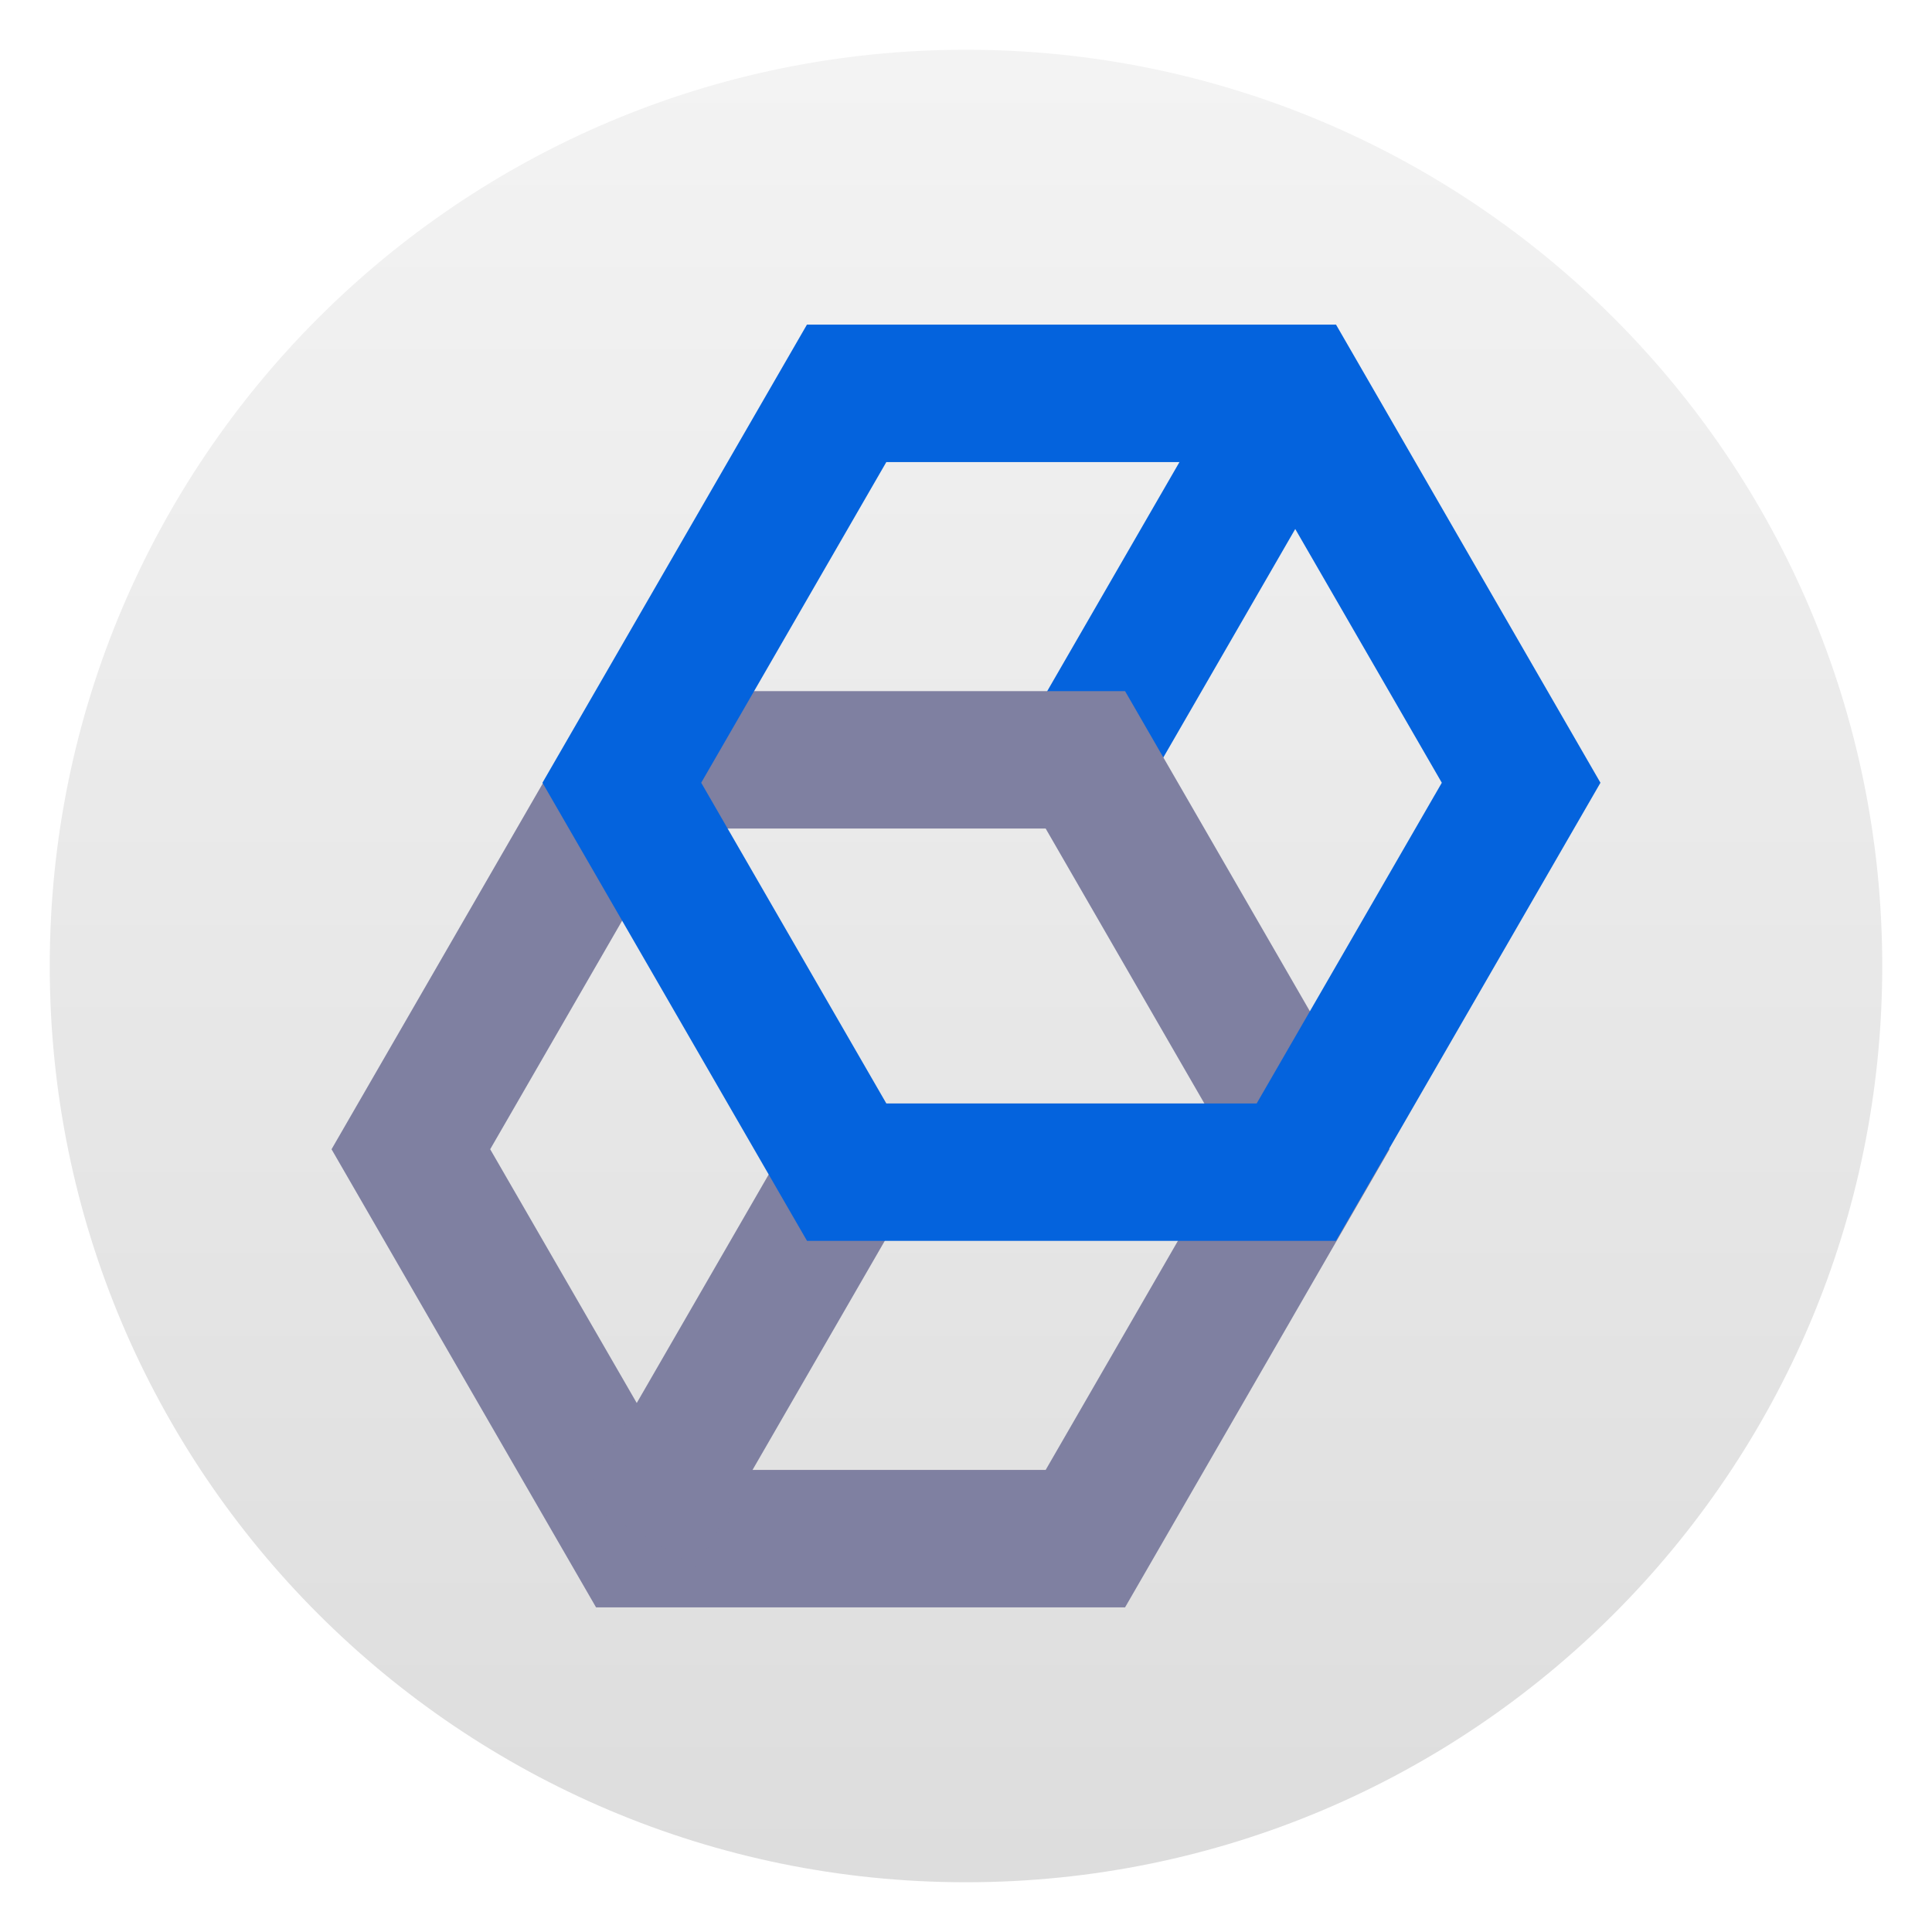
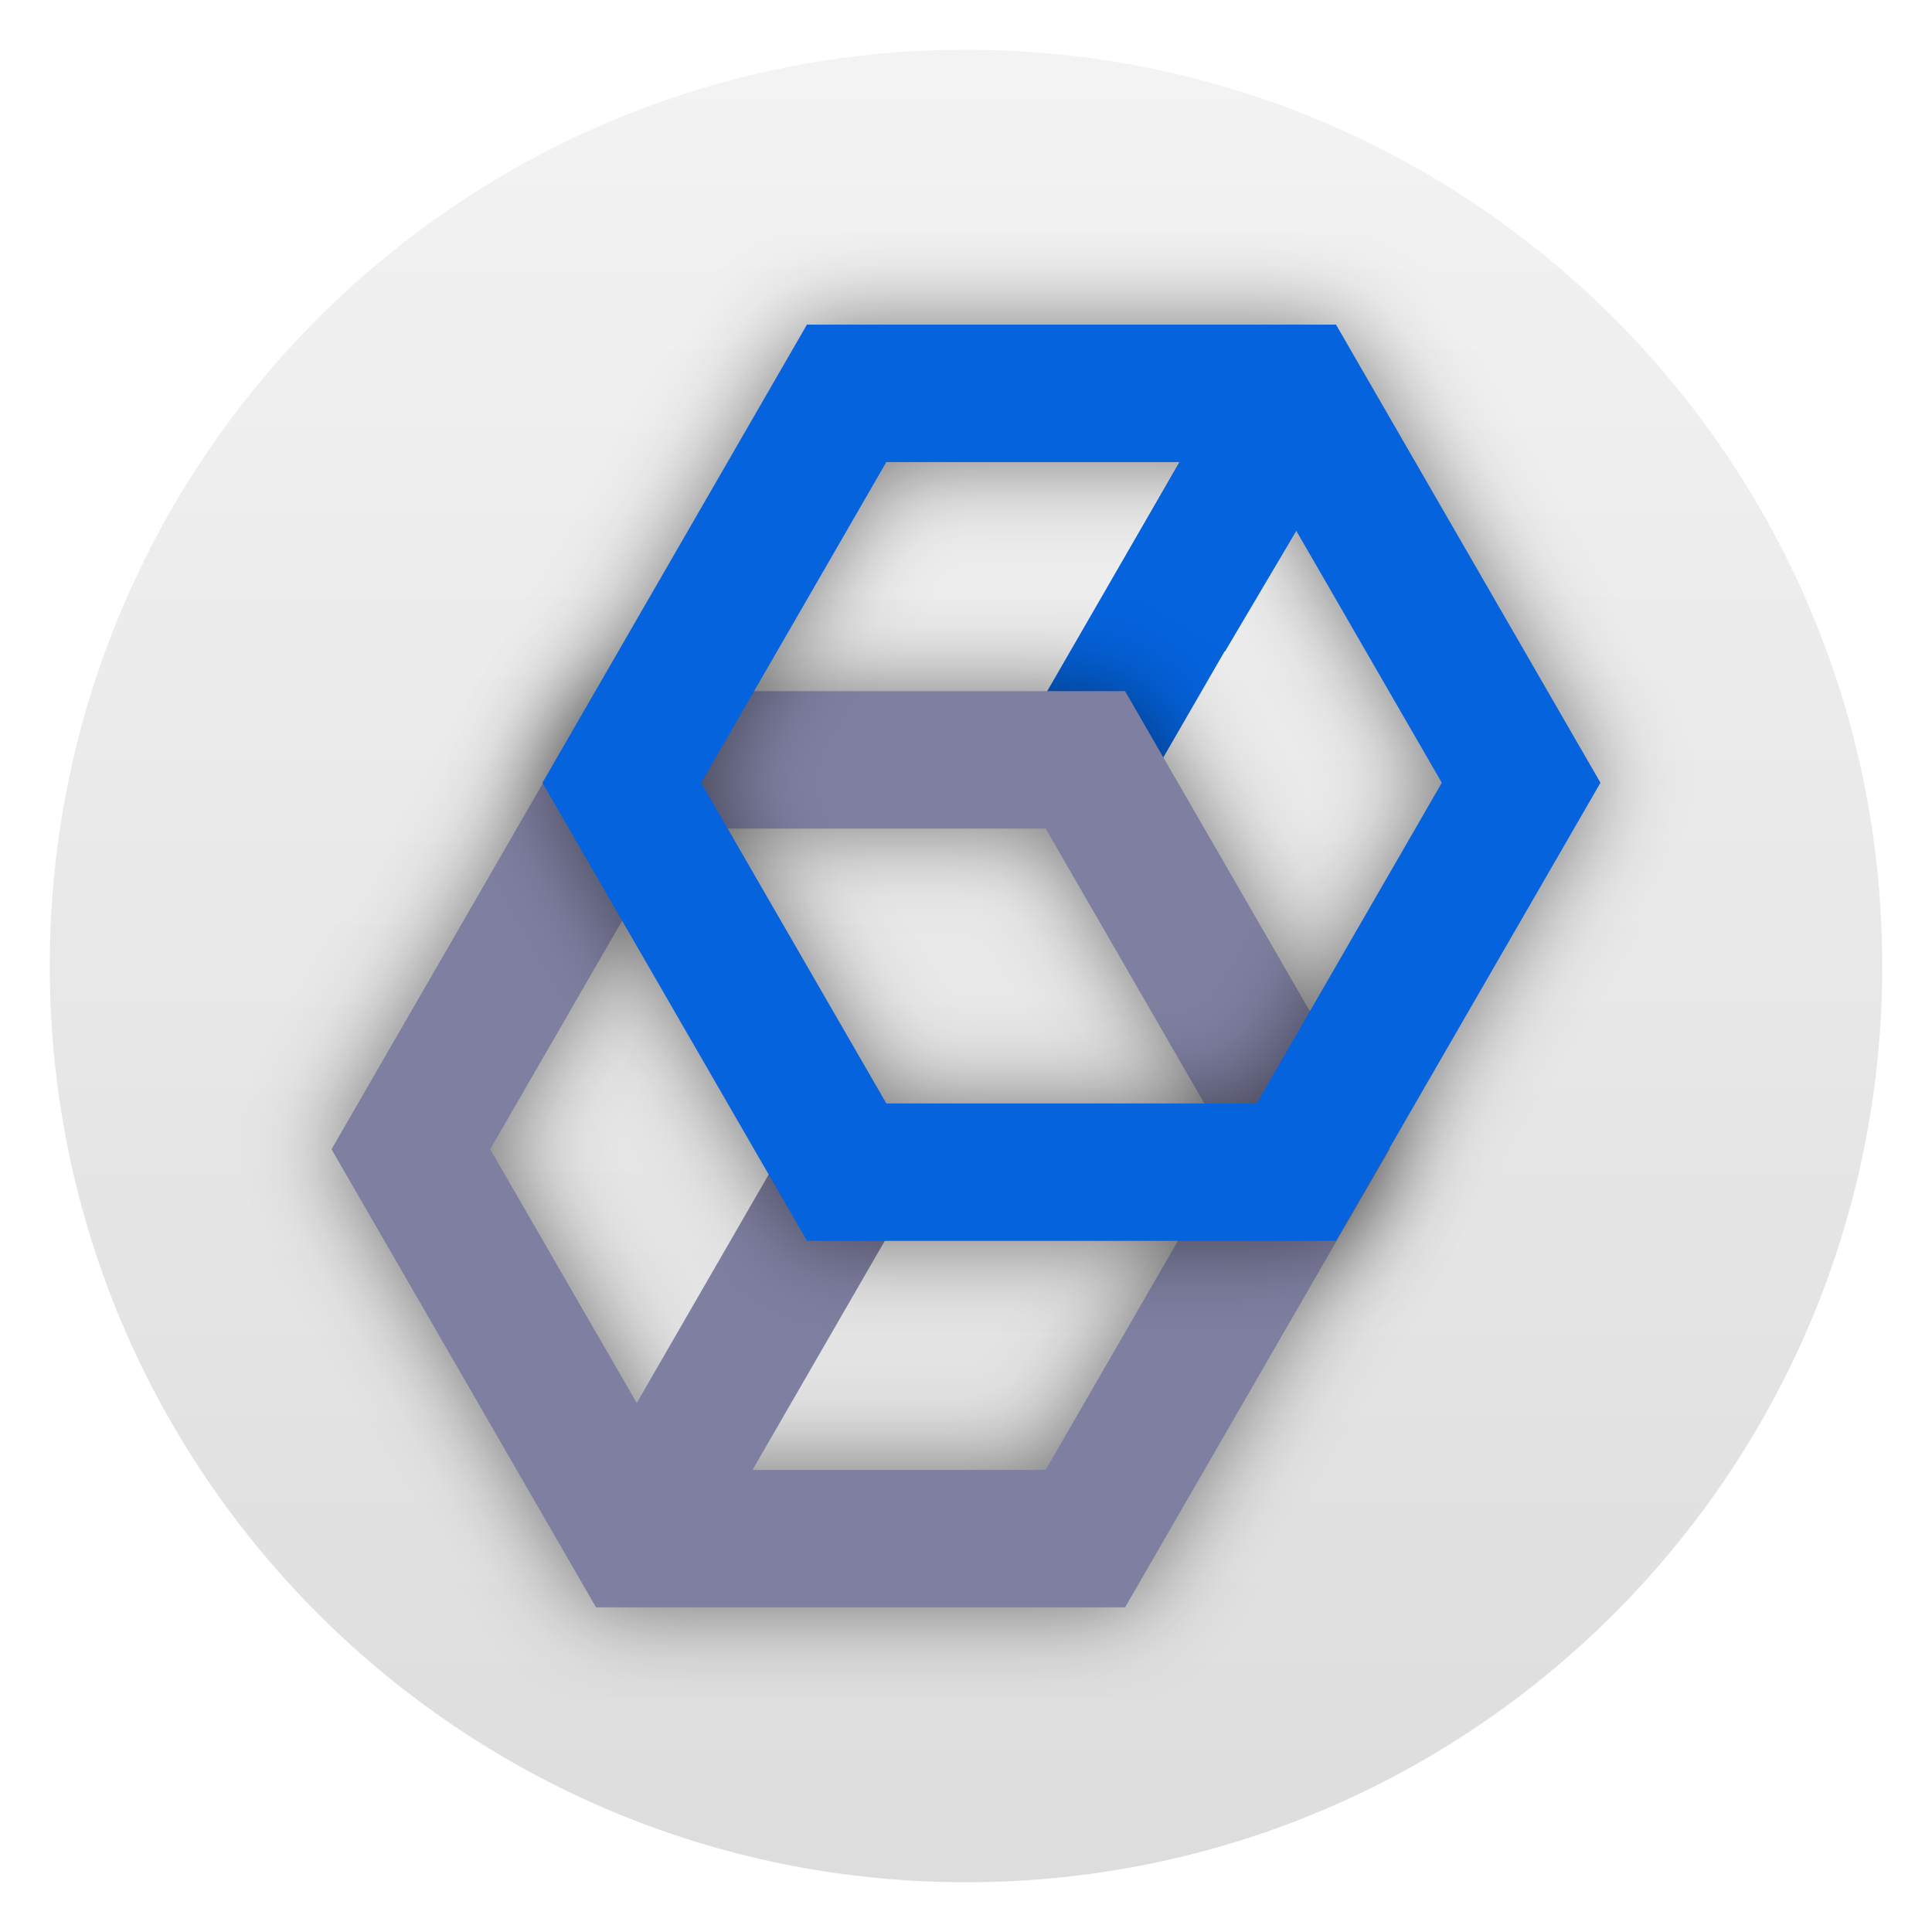
- <svg xmlns="http://www.w3.org/2000/svg" clip-rule="evenodd" fill-rule="evenodd" stroke-linejoin="round" stroke-miterlimit="2" viewBox="0 0 48 48">
+ <svg xmlns="http://www.w3.org/2000/svg" clip-rule="evenodd" fill-rule="evenodd" stroke-linejoin="round" stroke-miterlimit="2" viewBox="0 0 48 48" version="1.1" id="svg17">
+   <defs id="defs21">
+     <filter style="color-interpolation-filters:sRGB;" id="filter840">
+       <feFlood flood-opacity="0.498" flood-color="rgb(0,0,0)" result="flood" id="feFlood830" />
+       <feComposite in="flood" in2="SourceGraphic" operator="in" result="composite1" id="feComposite832" />
+       <feGaussianBlur in="composite1" stdDeviation="1" result="blur" id="feGaussianBlur834" />
+       <feOffset dx="0" dy="0" result="offset" id="feOffset836" />
+       <feComposite in="SourceGraphic" in2="offset" operator="over" result="composite2" id="feComposite838" />
+     </filter>
+     <filter style="color-interpolation-filters:sRGB;" id="filter852">
+       <feFlood flood-opacity="0.498" flood-color="rgb(0,0,0)" result="flood" id="feFlood842" />
+       <feComposite in="flood" in2="SourceGraphic" operator="in" result="composite1" id="feComposite844" />
+       <feGaussianBlur in="composite1" stdDeviation="1" result="blur" id="feGaussianBlur846" />
+       <feOffset dx="0" dy="0" result="offset" id="feOffset848" />
+       <feComposite in="SourceGraphic" in2="offset" operator="over" result="composite2" id="feComposite850" />
+     </filter>
+   </defs>
  <linearGradient id="a" x2="1" gradientTransform="matrix(0 -40 40 0 24 44)" gradientUnits="userSpaceOnUse">
-     <stop stop-color="#ddd" offset="0" />
-     <stop stop-color="#f3f3f3" offset="1" />
+     <stop stop-color="#ddd" offset="0" id="stop2" />
+     <stop stop-color="#f3f3f3" offset="1" id="stop4" />
  </linearGradient>
-   <circle transform="matrix(1.1382 0 0 1.1382 -3.3168 -3.3168)" cx="24" cy="24" r="20" fill="url(#a)" />
-   <path transform="matrix(.98571 .5691 -.5691 .98571 -3.3168 -3.3168)" d="m31.32-5.51h2.919v8.369h-2.919z" fill="#0463dd" />
-   <path transform="matrix(1.1382 0 0 1.1382 -3.3168 -3.3168)" d="m15.925 18-5.774 10 5.774 10h11.547l5.773-10-5.773-10zm1.73 3h8.084l4.041 7-4.041 7h-8.082l-4.043-7z" fill="#7f80a1" fill-rule="nonzero" />
-   <path transform="matrix(.98571 .5691 .5691 -.98571 -3.3168 -3.3168)" d="m31.33-23.08h2.919v8.369h-2.919z" fill="#7f80a1" />
-   <path transform="matrix(1.1382 0 0 1.1382 -3.3168 -3.3168)" d="m20.528 10-5.773 10 5.775 10h11.545l5.774-10-5.772-10zm1.733 3h8.082l4.043 7-4.041 7h-8.084l-4.041-7z" fill="#0463dd" fill-rule="nonzero" />
+   <circle transform="matrix(1.1382 0 0 1.1382 -3.3168 -3.3168)" cx="24" cy="24" r="20" fill="url(#a)" id="circle7" />
+   <path transform="matrix(.98571 .5691 -.5691 .98571 -3.3168 -3.3168)" d="m31.32-5.51h2.919v8.369h-2.919z" fill="#0463dd" id="path9" />
+   <path transform="matrix(1.1382 0 0 1.1382 -3.3168 -3.3168)" d="m15.925 18-5.774 10 5.774 10h11.547l5.773-10-5.773-10zm1.73 3h8.084l4.041 7-4.041 7h-8.082l-4.043-7z" fill="#7f80a1" fill-rule="nonzero" id="path11" style="filter:url(#filter852)" />
+   <path transform="matrix(.98571 .5691 .5691 -.98571 -3.3168 -3.3168)" d="m31.33-23.08h2.919v8.369h-2.919z" fill="#7f80a1" id="path13" />
+   <path transform="matrix(1.1382 0 0 1.1382 -3.3168 -3.3168)" d="m20.528 10-5.773 10 5.775 10h11.545l5.774-10-5.772-10zm1.733 3h8.082l4.043 7-4.041 7h-8.084l-4.041-7z" fill="#0463dd" fill-rule="nonzero" id="path15" style="filter:url(#filter840)" />
+   <path style="fill:#0463dd;stroke-width:1.138" d="m 30.199,9.943 2.789,1.926 -2.553,4.316 -2.877,-1.661 z" id="path9-3" />
</svg>
